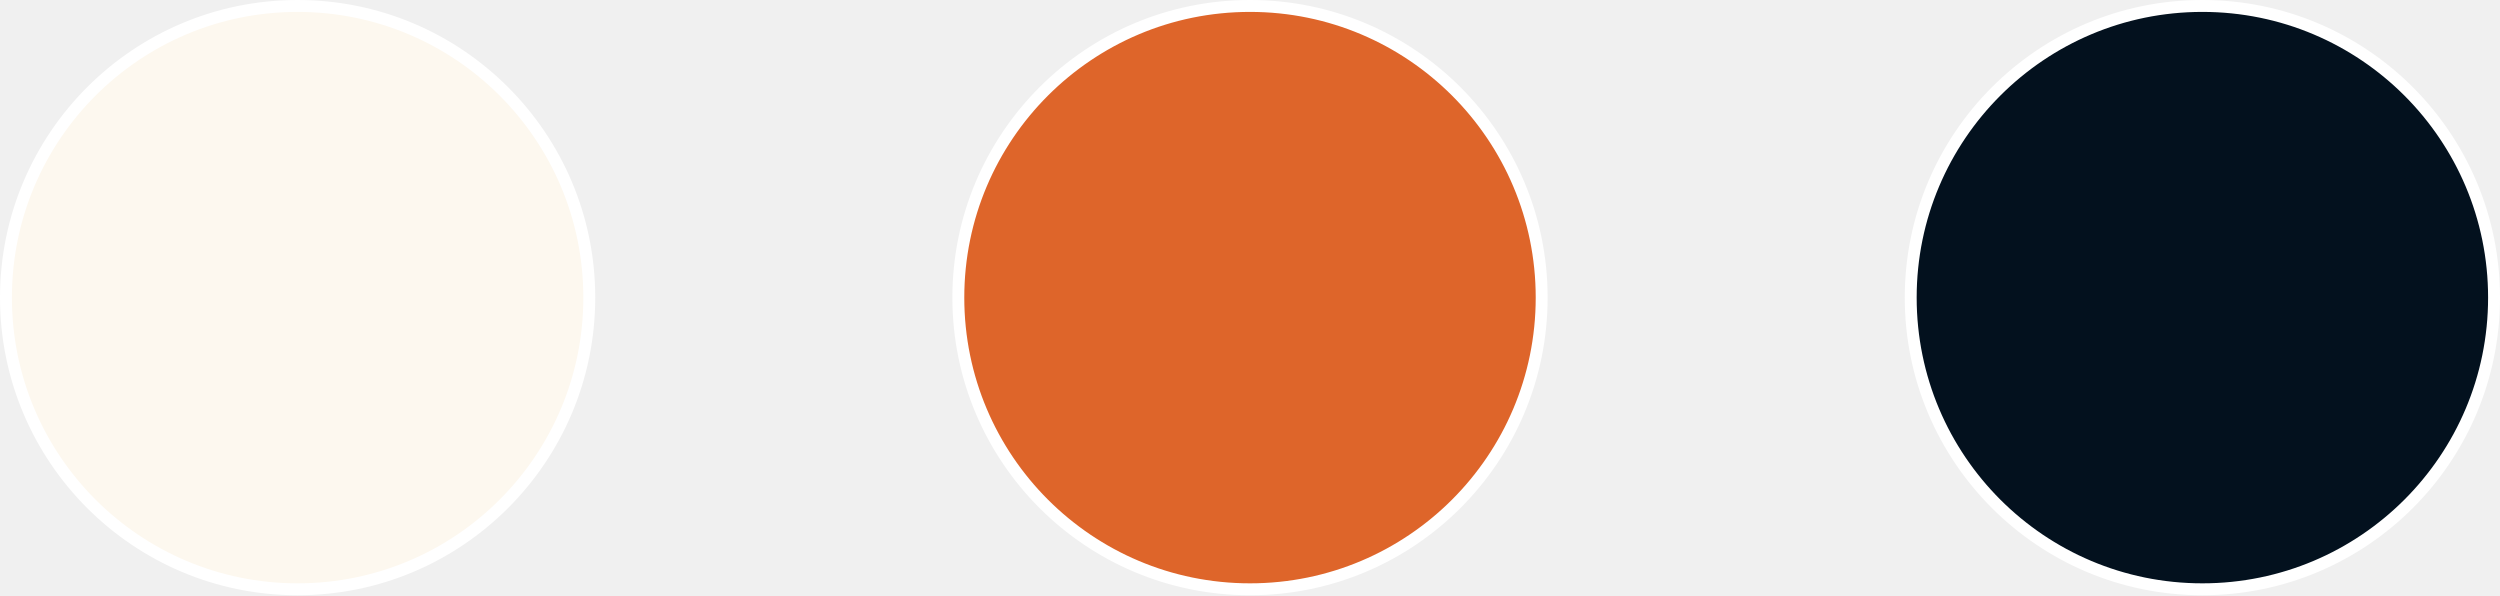
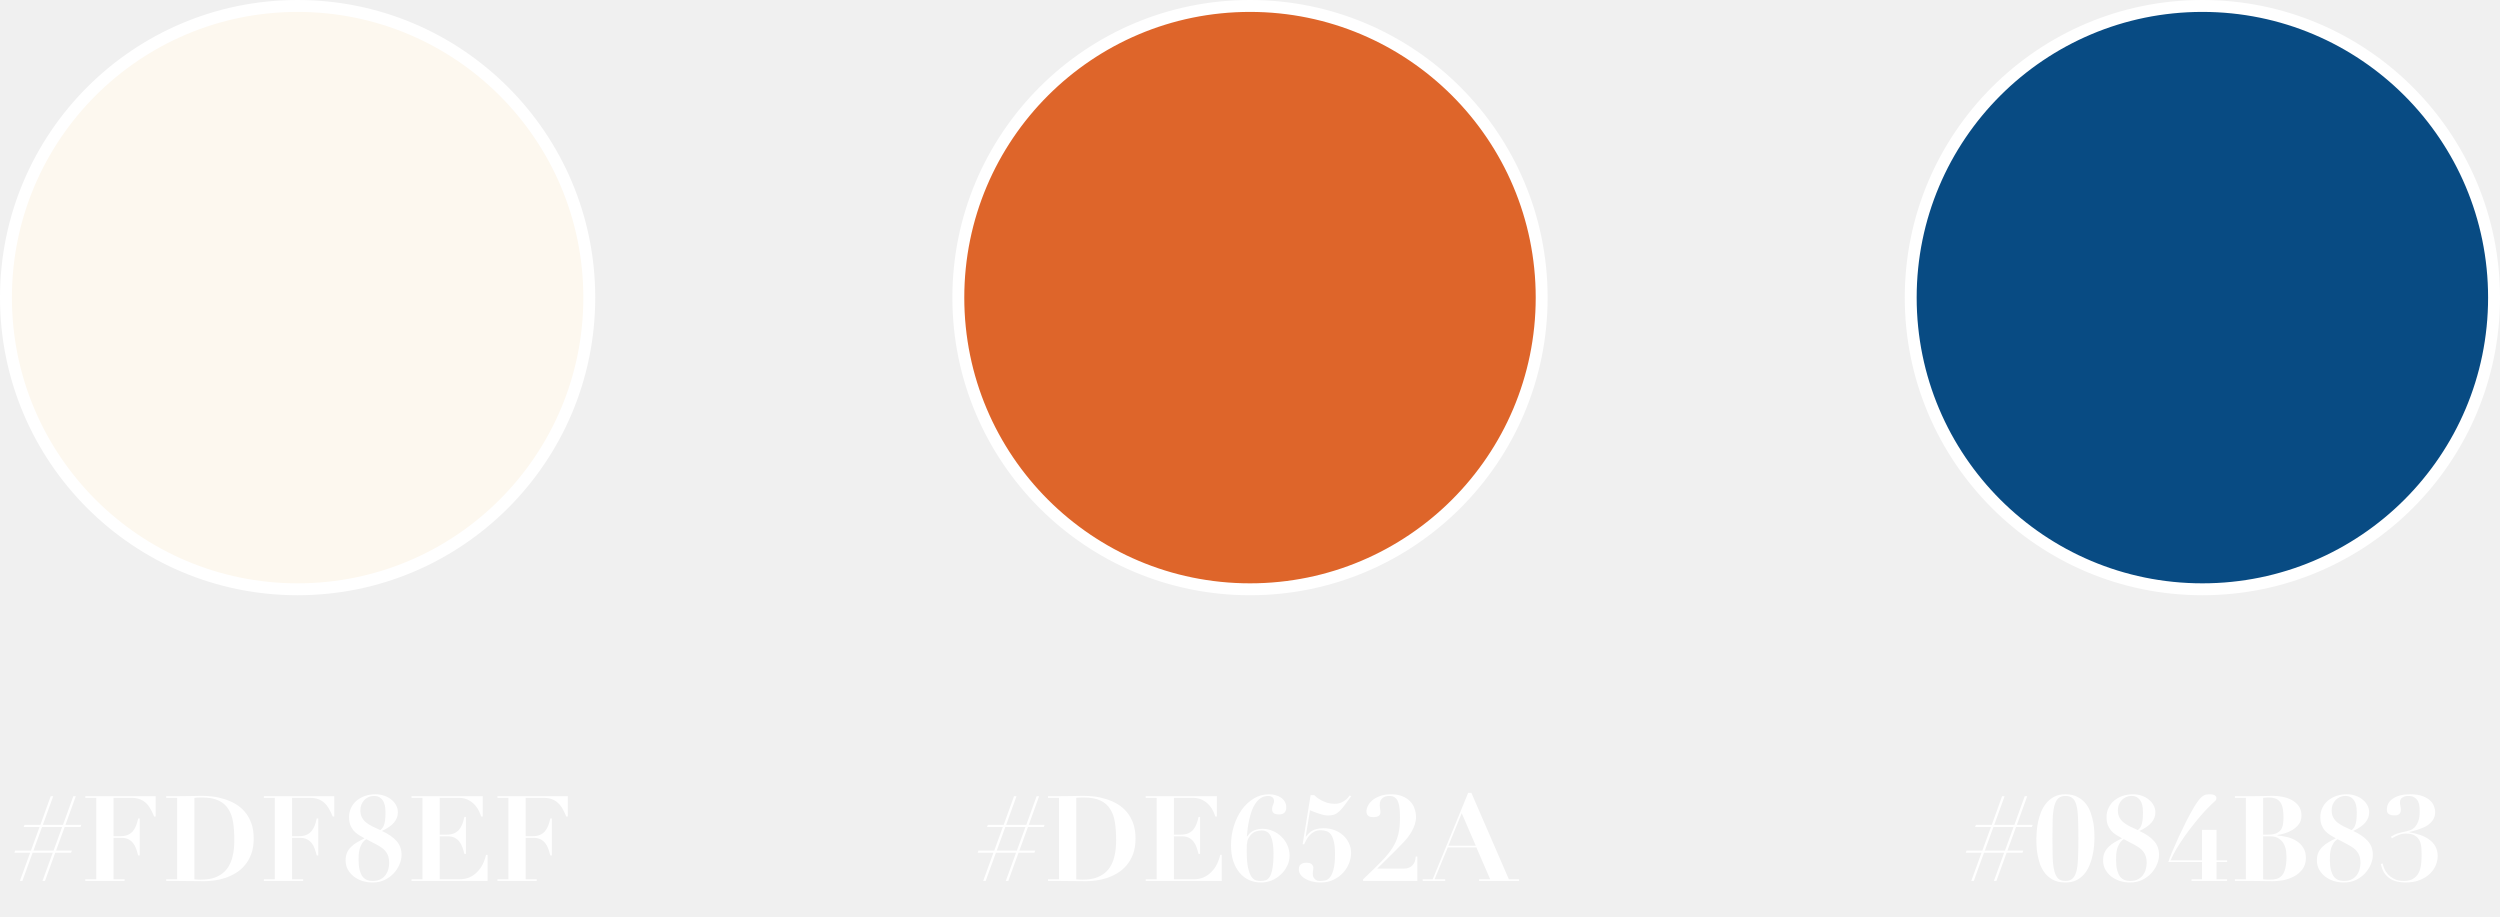
- <svg xmlns="http://www.w3.org/2000/svg" width="420" height="100" viewBox="0 0 420 100" fill="none">
+ <svg xmlns="http://www.w3.org/2000/svg" width="420" height="154" viewBox="0 0 420 154" fill="none">
  <circle cx="50" cy="50" r="49" fill="#FDF8EF" stroke="white" stroke-width="2" />
  <circle cx="210" cy="50" r="49" fill="#DE652A" stroke="white" stroke-width="2" />
-   <circle cx="370" cy="50" r="49" fill="#03111E" stroke="white" stroke-width="2" />
+   <circle cx="370" cy="50" r="49" fill="#084B83" stroke="white" stroke-width="2" />
+   <path d="M5.619 142.9L7.059 138.94H10.438L8.999 142.9H5.619ZM3.759 148L5.479 143.26H8.859L7.139 148H7.559L9.279 143.26H11.938L12.079 142.9H9.419L10.858 138.94H13.518L13.659 138.58H10.998L12.739 133.76H12.319L10.579 138.58H7.199L8.939 133.76H8.519L6.779 138.58H4.119L3.979 138.94H6.639L5.199 142.9H2.539L2.419 143.26H5.059L3.339 148H3.759ZM16.172 134.04V147.72H14.332V148H20.932V147.72H19.072V140.76H20.412C20.878 140.76 21.265 140.84 21.572 141C21.892 141.16 22.159 141.38 22.372 141.66C22.585 141.927 22.752 142.24 22.872 142.6C23.005 142.96 23.119 143.333 23.212 143.72H23.472V137.5H23.212C23.119 137.953 22.998 138.367 22.852 138.74C22.705 139.1 22.518 139.413 22.292 139.68C22.065 139.933 21.779 140.133 21.432 140.28C21.099 140.413 20.685 140.48 20.192 140.48H19.072V134.04H22.092C22.625 134.04 23.085 134.113 23.472 134.26C23.872 134.407 24.218 134.62 24.512 134.9C24.805 135.167 25.058 135.493 25.272 135.88C25.498 136.267 25.705 136.7 25.892 137.18H26.152V133.76H14.332V134.04H16.172ZM32.663 147.72V134.04C32.797 134.013 32.97 134 33.183 134C33.397 133.987 33.636 133.98 33.903 133.98C35.063 133.98 35.996 134.147 36.703 134.48C37.423 134.813 37.977 135.293 38.363 135.92C38.763 136.533 39.03 137.28 39.163 138.16C39.297 139.027 39.363 140 39.363 141.08C39.363 141.52 39.343 141.993 39.303 142.5C39.263 142.993 39.176 143.493 39.043 144C38.923 144.493 38.736 144.967 38.483 145.42C38.243 145.873 37.91 146.28 37.483 146.64C37.07 146.987 36.556 147.267 35.943 147.48C35.33 147.68 34.59 147.78 33.723 147.78C33.403 147.78 33.05 147.76 32.663 147.72ZM29.763 134.04V147.72H27.923V148H29.763C30.523 148 31.276 148.007 32.023 148.02C32.783 148.033 33.543 148.04 34.303 148.04C34.823 148.04 35.383 148 35.983 147.92C36.596 147.84 37.21 147.7 37.823 147.5C38.45 147.287 39.05 147.007 39.623 146.66C40.197 146.313 40.703 145.873 41.143 145.34C41.596 144.807 41.956 144.173 42.223 143.44C42.49 142.707 42.623 141.853 42.623 140.88C42.623 139.893 42.49 139.033 42.223 138.3C41.956 137.567 41.596 136.933 41.143 136.4C40.69 135.867 40.17 135.427 39.583 135.08C38.996 134.733 38.377 134.46 37.723 134.26C37.07 134.047 36.41 133.9 35.743 133.82C35.077 133.74 34.443 133.7 33.843 133.7C33.163 133.7 32.483 133.713 31.803 133.74C31.123 133.753 30.443 133.76 29.763 133.76H27.923V134.04H29.763ZM46.172 134.04V147.72H44.332V148H50.932V147.72H49.072V140.76H50.412C50.879 140.76 51.265 140.84 51.572 141C51.892 141.16 52.158 141.38 52.372 141.66C52.585 141.927 52.752 142.24 52.872 142.6C53.005 142.96 53.118 143.333 53.212 143.72H53.472V137.5H53.212C53.118 137.953 52.998 138.367 52.852 138.74C52.705 139.1 52.519 139.413 52.292 139.68C52.065 139.933 51.779 140.133 51.432 140.28C51.099 140.413 50.685 140.48 50.192 140.48H49.072V134.04H52.092C52.625 134.04 53.085 134.113 53.472 134.26C53.872 134.407 54.218 134.62 54.512 134.9C54.805 135.167 55.059 135.493 55.272 135.88C55.498 136.267 55.705 136.7 55.892 137.18H56.152V133.76H44.332V134.04H46.172ZM60.543 136.14C60.543 135.807 60.596 135.493 60.703 135.2C60.823 134.907 60.983 134.653 61.183 134.44C61.383 134.213 61.623 134.04 61.903 133.92C62.197 133.787 62.51 133.72 62.843 133.72C63.31 133.72 63.67 133.833 63.923 134.06C64.19 134.273 64.383 134.533 64.503 134.84C64.623 135.133 64.697 135.433 64.723 135.74C64.75 136.047 64.763 136.293 64.763 136.48C64.763 137.053 64.737 137.52 64.683 137.88C64.63 138.227 64.556 138.507 64.463 138.72C64.383 138.92 64.29 139.073 64.183 139.18C64.09 139.287 63.996 139.38 63.903 139.46C63.397 139.233 62.937 139.02 62.523 138.82C62.11 138.607 61.757 138.38 61.463 138.14C61.17 137.887 60.943 137.6 60.783 137.28C60.623 136.96 60.543 136.58 60.543 136.14ZM61.543 140.98L63.243 141.88C63.59 142.067 63.897 142.253 64.163 142.44C64.43 142.627 64.65 142.84 64.823 143.08C65.01 143.32 65.15 143.593 65.243 143.9C65.337 144.207 65.383 144.573 65.383 145C65.383 145.293 65.337 145.62 65.243 145.98C65.163 146.327 65.016 146.653 64.803 146.96C64.603 147.253 64.323 147.5 63.963 147.7C63.603 147.9 63.15 148 62.603 148C62.27 148 61.956 147.947 61.663 147.84C61.37 147.72 61.117 147.527 60.903 147.26C60.703 146.98 60.543 146.62 60.423 146.18C60.303 145.727 60.243 145.167 60.243 144.5C60.243 144.22 60.25 143.913 60.263 143.58C60.29 143.247 60.343 142.92 60.423 142.6C60.517 142.28 60.65 141.98 60.823 141.7C60.996 141.407 61.236 141.167 61.543 140.98ZM58.063 144.58C58.063 145.113 58.183 145.607 58.423 146.06C58.676 146.513 59.01 146.907 59.423 147.24C59.837 147.56 60.316 147.813 60.863 148C61.41 148.173 61.99 148.26 62.603 148.26C63.337 148.26 64.003 148.12 64.603 147.84C65.203 147.547 65.71 147.18 66.123 146.74C66.55 146.287 66.876 145.787 67.103 145.24C67.343 144.693 67.463 144.16 67.463 143.64C67.463 142.707 67.183 141.927 66.623 141.3C66.063 140.66 65.243 140.093 64.163 139.6C65.083 139.173 65.757 138.707 66.183 138.2C66.623 137.693 66.843 137.113 66.843 136.46C66.843 136.033 66.743 135.64 66.543 135.28C66.343 134.907 66.07 134.587 65.723 134.32C65.39 134.04 64.996 133.827 64.543 133.68C64.09 133.52 63.603 133.44 63.083 133.44C62.456 133.44 61.87 133.533 61.323 133.72C60.79 133.907 60.323 134.167 59.923 134.5C59.523 134.833 59.21 135.24 58.983 135.72C58.757 136.187 58.643 136.7 58.643 137.26C58.643 137.78 58.71 138.22 58.843 138.58C58.99 138.94 59.176 139.26 59.403 139.54C59.643 139.807 59.916 140.04 60.223 140.24C60.543 140.44 60.883 140.64 61.243 140.84C60.803 141.053 60.39 141.273 60.003 141.5C59.63 141.713 59.297 141.967 59.003 142.26C58.71 142.54 58.477 142.867 58.303 143.24C58.143 143.613 58.063 144.06 58.063 144.58ZM69.136 133.76V134.04H70.977V147.72H69.136V148H81.916V143.62H81.656C81.523 144.193 81.33 144.733 81.076 145.24C80.823 145.733 80.503 146.167 80.117 146.54C79.743 146.913 79.31 147.207 78.817 147.42C78.323 147.62 77.77 147.72 77.156 147.72H73.876V140.5H75.216C75.683 140.5 76.07 140.58 76.376 140.74C76.697 140.9 76.963 141.12 77.177 141.4C77.39 141.667 77.556 141.98 77.677 142.34C77.81 142.7 77.923 143.073 78.016 143.46H78.276V137.24H78.016C77.923 137.693 77.803 138.107 77.656 138.48C77.51 138.84 77.323 139.153 77.097 139.42C76.87 139.673 76.583 139.873 76.237 140.02C75.903 140.153 75.49 140.22 74.996 140.22H73.876V134.04H77.056C77.71 134.04 78.263 134.167 78.716 134.42C79.17 134.66 79.537 134.947 79.817 135.28C80.11 135.613 80.337 135.96 80.496 136.32C80.656 136.667 80.77 136.953 80.837 137.18H81.097V133.76H69.136ZM85.41 134.04V147.72H83.57V148H90.17V147.72H88.31V140.76H89.65C90.117 140.76 90.503 140.84 90.81 141C91.13 141.16 91.397 141.38 91.61 141.66C91.823 141.927 91.99 142.24 92.11 142.6C92.243 142.96 92.357 143.333 92.45 143.72H92.71V137.5H92.45C92.357 137.953 92.237 138.367 92.09 138.74C91.943 139.1 91.757 139.413 91.53 139.68C91.303 139.933 91.017 140.133 90.67 140.28C90.337 140.413 89.923 140.48 89.43 140.48H88.31V134.04H91.33C91.863 134.04 92.323 134.113 92.71 134.26C93.11 134.407 93.457 134.62 93.75 134.9C94.043 135.167 94.297 135.493 94.51 135.88C94.737 136.267 94.943 136.7 95.13 137.18H95.39V133.76H83.57V134.04H85.41Z" fill="white" />
+   <path d="M167.454 142.9L168.894 138.94H172.274L170.834 142.9H167.454ZM165.594 148L167.314 143.26H170.694L168.974 148H169.394L171.114 143.26H173.774L173.914 142.9H171.254L172.694 138.94H175.354L175.494 138.58H172.834L174.574 133.76H174.154L172.414 138.58H169.034L170.774 133.76H170.354L168.614 138.58H165.954L165.814 138.94H168.474L167.034 142.9H164.374L164.254 143.26H166.894L165.174 148H165.594ZM180.808 147.72V134.04C180.941 134.013 181.114 134 181.328 134C181.541 133.987 181.781 133.98 182.048 133.98C183.208 133.98 184.141 134.147 184.848 134.48C185.568 134.813 186.121 135.293 186.508 135.92C186.908 136.533 187.174 137.28 187.308 138.16C187.441 139.027 187.508 140 187.508 141.08C187.508 141.52 187.488 141.993 187.448 142.5C187.408 142.993 187.321 143.493 187.188 144C187.068 144.493 186.881 144.967 186.628 145.42C186.388 145.873 186.054 146.28 185.628 146.64C185.214 146.987 184.701 147.267 184.088 147.48C183.474 147.68 182.734 147.78 181.868 147.78C181.548 147.78 181.194 147.76 180.808 147.72ZM177.908 134.04V147.72H176.068V148H177.908C178.668 148 179.421 148.007 180.168 148.02C180.928 148.033 181.688 148.04 182.448 148.04C182.968 148.04 183.528 148 184.128 147.92C184.741 147.84 185.354 147.7 185.968 147.5C186.594 147.287 187.194 147.007 187.768 146.66C188.341 146.313 188.848 145.873 189.288 145.34C189.741 144.807 190.101 144.173 190.368 143.44C190.634 142.707 190.768 141.853 190.768 140.88C190.768 139.893 190.634 139.033 190.368 138.3C190.101 137.567 189.741 136.933 189.288 136.4C188.834 135.867 188.314 135.427 187.728 135.08C187.141 134.733 186.521 134.46 185.868 134.26C185.214 134.047 184.554 133.9 183.888 133.82C183.221 133.74 182.588 133.7 181.988 133.7C181.308 133.7 180.628 133.713 179.948 133.74C179.268 133.753 178.588 133.76 177.908 133.76H176.068V134.04H177.908ZM192.476 133.76V134.04H194.316V147.72H192.476V148H205.256V143.62H204.996C204.863 144.193 204.67 144.733 204.416 145.24C204.163 145.733 203.843 146.167 203.456 146.54C203.083 146.913 202.65 147.207 202.156 147.42C201.663 147.62 201.11 147.72 200.496 147.72H197.216V140.5H198.556C199.023 140.5 199.41 140.58 199.716 140.74C200.036 140.9 200.303 141.12 200.516 141.4C200.73 141.667 200.896 141.98 201.016 142.34C201.15 142.7 201.263 143.073 201.356 143.46H201.616V137.24H201.356C201.263 137.693 201.143 138.107 200.996 138.48C200.85 138.84 200.663 139.153 200.436 139.42C200.21 139.673 199.923 139.873 199.576 140.02C199.243 140.153 198.83 140.22 198.336 140.22H197.216V134.04H200.396C201.05 134.04 201.603 134.167 202.056 134.42C202.51 134.66 202.876 134.947 203.156 135.28C203.45 135.613 203.676 135.96 203.836 136.32C203.996 136.667 204.11 136.953 204.176 137.18H204.436V133.76H192.476ZM213.95 143.38C213.95 144.447 213.89 145.287 213.77 145.9C213.663 146.513 213.51 146.98 213.31 147.3C213.123 147.607 212.897 147.8 212.63 147.88C212.377 147.96 212.097 148 211.79 148C211.55 148 211.29 147.967 211.01 147.9C210.743 147.82 210.49 147.62 210.25 147.3C210.023 146.967 209.83 146.46 209.67 145.78C209.523 145.087 209.45 144.133 209.45 142.92C209.45 142.52 209.457 142.187 209.47 141.92C209.497 141.653 209.53 141.433 209.57 141.26C209.623 141.073 209.683 140.92 209.75 140.8C209.817 140.68 209.897 140.56 209.99 140.44C210.297 140.04 210.63 139.787 210.99 139.68C211.363 139.573 211.683 139.52 211.95 139.52C212.683 139.52 213.197 139.847 213.49 140.5C213.797 141.14 213.95 142.1 213.95 143.38ZM206.81 142C206.81 143 206.937 143.893 207.19 144.68C207.457 145.453 207.817 146.107 208.27 146.64C208.723 147.173 209.257 147.58 209.87 147.86C210.497 148.127 211.163 148.26 211.87 148.26C212.47 148.26 213.057 148.147 213.63 147.92C214.203 147.68 214.71 147.353 215.15 146.94C215.603 146.527 215.963 146.047 216.23 145.5C216.51 144.953 216.65 144.367 216.65 143.74C216.65 143.113 216.523 142.527 216.27 141.98C216.03 141.433 215.697 140.96 215.27 140.56C214.857 140.147 214.377 139.827 213.83 139.6C213.283 139.36 212.703 139.24 212.09 139.24C211.69 139.24 211.343 139.287 211.05 139.38C210.77 139.46 210.53 139.567 210.33 139.7C210.13 139.833 209.963 139.98 209.83 140.14C209.71 140.287 209.603 140.42 209.51 140.54L209.47 140.5C209.51 140.1 209.557 139.66 209.61 139.18C209.677 138.687 209.763 138.193 209.87 137.7C209.99 137.193 210.13 136.7 210.29 136.22C210.463 135.74 210.677 135.32 210.93 134.96C211.183 134.587 211.483 134.287 211.83 134.06C212.19 133.833 212.61 133.72 213.09 133.72C213.317 133.72 213.49 133.76 213.61 133.84C213.743 133.907 213.837 133.987 213.89 134.08C213.957 134.173 213.997 134.267 214.01 134.36C214.037 134.453 214.05 134.52 214.05 134.56C214.05 134.747 213.99 134.967 213.87 135.22C213.763 135.46 213.71 135.7 213.71 135.94C213.71 136.207 213.79 136.42 213.95 136.58C214.11 136.74 214.423 136.82 214.89 136.82C215.69 136.82 216.09 136.427 216.09 135.64C216.09 135.253 216.003 134.927 215.83 134.66C215.67 134.38 215.45 134.153 215.17 133.98C214.903 133.793 214.597 133.66 214.25 133.58C213.903 133.487 213.55 133.44 213.19 133.44C212.283 133.44 211.437 133.673 210.65 134.14C209.877 134.607 209.203 135.233 208.63 136.02C208.07 136.807 207.623 137.72 207.29 138.76C206.97 139.787 206.81 140.867 206.81 142ZM220.183 133.58L218.843 141.84H219.103C219.197 141.64 219.31 141.407 219.443 141.14C219.59 140.86 219.77 140.6 219.983 140.36C220.197 140.12 220.457 139.913 220.763 139.74C221.07 139.567 221.443 139.48 221.883 139.48C222.217 139.48 222.523 139.527 222.803 139.62C223.097 139.7 223.35 139.88 223.563 140.16C223.79 140.44 223.963 140.847 224.083 141.38C224.217 141.9 224.283 142.6 224.283 143.48C224.283 144.6 224.197 145.467 224.023 146.08C223.863 146.693 223.657 147.14 223.403 147.42C223.163 147.7 222.89 147.867 222.583 147.92C222.29 147.973 222.01 148 221.743 148C221.637 148 221.51 147.987 221.363 147.96C221.23 147.92 221.103 147.853 220.983 147.76C220.863 147.667 220.757 147.54 220.663 147.38C220.583 147.22 220.543 147.013 220.543 146.76C220.543 146.72 220.55 146.66 220.563 146.58C220.577 146.487 220.583 146.393 220.583 146.3C220.597 146.193 220.61 146.1 220.623 146.02C220.637 145.927 220.643 145.86 220.643 145.82C220.643 145.593 220.563 145.393 220.403 145.22C220.257 145.033 219.93 144.94 219.423 144.94C219.357 144.94 219.257 144.947 219.123 144.96C218.99 144.973 218.85 145.02 218.703 145.1C218.57 145.167 218.45 145.273 218.343 145.42C218.25 145.567 218.203 145.78 218.203 146.06C218.203 146.353 218.29 146.633 218.463 146.9C218.65 147.167 218.903 147.4 219.223 147.6C219.557 147.8 219.943 147.96 220.383 148.08C220.837 148.2 221.323 148.26 221.843 148.26C222.67 148.26 223.397 148.107 224.023 147.8C224.663 147.493 225.203 147.1 225.643 146.62C226.083 146.14 226.417 145.607 226.643 145.02C226.87 144.433 226.983 143.867 226.983 143.32C226.983 142.693 226.857 142.127 226.603 141.62C226.363 141.1 226.03 140.66 225.603 140.3C225.19 139.927 224.703 139.64 224.143 139.44C223.597 139.24 223.01 139.14 222.383 139.14C221.943 139.14 221.57 139.18 221.263 139.26C220.957 139.327 220.69 139.427 220.463 139.56C220.237 139.68 220.043 139.827 219.883 140C219.723 140.16 219.563 140.34 219.403 140.54L219.363 140.5L220.083 136.12C220.283 136.2 220.51 136.293 220.763 136.4C221.017 136.493 221.277 136.587 221.543 136.68C221.823 136.773 222.097 136.853 222.363 136.92C222.643 136.973 222.897 137 223.123 137C223.51 137 223.843 136.953 224.123 136.86C224.417 136.753 224.703 136.573 224.983 136.32C225.263 136.067 225.557 135.733 225.863 135.32C226.183 134.907 226.563 134.387 227.003 133.76L226.743 133.64C226.503 133.987 226.25 134.253 225.983 134.44C225.73 134.627 225.483 134.767 225.243 134.86C225.017 134.953 224.803 135.007 224.603 135.02C224.417 135.033 224.277 135.04 224.183 135.04C223.77 135.04 223.377 134.987 223.003 134.88C222.643 134.76 222.31 134.62 222.003 134.46C221.71 134.3 221.457 134.14 221.243 133.98C221.03 133.807 220.877 133.673 220.783 133.58H220.183ZM235.776 145.92H231.376L234.336 143L235.776 141.52C236.216 141.067 236.57 140.633 236.836 140.22C237.116 139.807 237.33 139.42 237.476 139.06C237.636 138.7 237.743 138.373 237.796 138.08C237.863 137.787 237.896 137.533 237.896 137.32C237.896 136.827 237.816 136.347 237.656 135.88C237.51 135.413 237.263 135 236.916 134.64C236.583 134.28 236.15 133.993 235.616 133.78C235.083 133.553 234.443 133.44 233.696 133.44C232.95 133.44 232.31 133.547 231.776 133.76C231.256 133.96 230.83 134.207 230.496 134.5C230.176 134.793 229.936 135.107 229.776 135.44C229.63 135.76 229.556 136.033 229.556 136.26C229.556 136.513 229.603 136.713 229.696 136.86C229.79 136.993 229.896 137.093 230.016 137.16C230.15 137.213 230.283 137.247 230.416 137.26C230.563 137.273 230.683 137.28 230.776 137.28C231.083 137.28 231.35 137.22 231.576 137.1C231.803 136.967 231.916 136.733 231.916 136.4C231.916 136.36 231.91 136.287 231.896 136.18C231.883 136.073 231.87 135.96 231.856 135.84C231.843 135.72 231.83 135.607 231.816 135.5C231.803 135.393 231.796 135.32 231.796 135.28C231.796 134.947 231.843 134.68 231.936 134.48C232.043 134.28 232.176 134.127 232.336 134.02C232.496 133.9 232.67 133.82 232.856 133.78C233.056 133.74 233.25 133.72 233.436 133.72C233.823 133.72 234.13 133.813 234.356 134C234.596 134.173 234.776 134.427 234.896 134.76C235.016 135.08 235.096 135.467 235.136 135.92C235.176 136.36 235.196 136.853 235.196 137.4C235.196 138.507 235.096 139.453 234.896 140.24C234.696 141.027 234.363 141.78 233.896 142.5C233.43 143.22 232.803 143.98 232.016 144.78C231.243 145.567 230.276 146.513 229.116 147.62L228.996 147.72V148H238.116V143.9H237.836C237.81 144.407 237.703 144.8 237.516 145.08C237.343 145.347 237.136 145.547 236.896 145.68C236.67 145.8 236.45 145.873 236.236 145.9C236.023 145.913 235.87 145.92 235.776 145.92ZM245.57 136.62L247.93 142.08H243.33L245.57 136.62ZM239.01 147.72V148H242.79V147.72H241.01L243.23 142.36H248.03L250.35 147.72H248.49V148H255.21V147.72H253.49L247.19 133.2H246.65L240.69 147.72H239.01Z" fill="white" />
+   <path d="M333.454 142.9L334.894 138.94H338.274L336.834 142.9H333.454ZM331.594 148L333.314 143.26H336.694L334.974 148H335.394L337.114 143.26H339.774L339.914 142.9H337.254L338.694 138.94H341.354L341.494 138.58H338.834L340.574 133.76H340.154L338.414 138.58H335.034L336.774 133.76H336.354L334.614 138.58H331.954L331.814 138.94H334.474L333.034 142.9H330.374L330.254 143.26H332.894L331.174 148H331.594ZM344.808 140.86C344.808 139.593 344.821 138.513 344.848 137.62C344.888 136.713 344.981 135.973 345.128 135.4C345.274 134.827 345.488 134.407 345.768 134.14C346.061 133.86 346.468 133.72 346.988 133.72C347.508 133.72 347.908 133.847 348.188 134.1C348.481 134.34 348.701 134.747 348.848 135.32C348.994 135.88 349.081 136.613 349.108 137.52C349.148 138.427 349.168 139.54 349.168 140.86C349.168 142.113 349.148 143.193 349.108 144.1C349.081 145.007 348.994 145.747 348.848 146.32C348.701 146.893 348.481 147.32 348.188 147.6C347.908 147.867 347.508 148 346.988 148C346.468 148 346.061 147.867 345.768 147.6C345.488 147.32 345.274 146.893 345.128 146.32C344.981 145.747 344.888 145.007 344.848 144.1C344.821 143.193 344.808 142.113 344.808 140.86ZM342.108 140.86C342.108 141.113 342.114 141.473 342.128 141.94C342.141 142.407 342.194 142.913 342.288 143.46C342.381 144.007 342.521 144.567 342.708 145.14C342.908 145.7 343.188 146.213 343.548 146.68C343.908 147.147 344.368 147.527 344.928 147.82C345.488 148.113 346.174 148.26 346.988 148.26C347.721 148.26 348.348 148.127 348.868 147.86C349.401 147.58 349.848 147.22 350.208 146.78C350.568 146.327 350.854 145.827 351.068 145.28C351.294 144.733 351.461 144.187 351.568 143.64C351.688 143.08 351.768 142.56 351.808 142.08C351.848 141.587 351.868 141.18 351.868 140.86C351.868 140.607 351.861 140.253 351.848 139.8C351.834 139.333 351.781 138.827 351.688 138.28C351.594 137.72 351.448 137.153 351.248 136.58C351.061 136.007 350.788 135.493 350.428 135.04C350.068 134.573 349.608 134.193 349.048 133.9C348.488 133.593 347.801 133.44 346.988 133.44C346.254 133.44 345.621 133.58 345.088 133.86C344.568 134.14 344.128 134.5 343.768 134.94C343.408 135.38 343.114 135.88 342.888 136.44C342.674 136.987 342.508 137.54 342.388 138.1C342.281 138.647 342.208 139.167 342.168 139.66C342.128 140.14 342.108 140.54 342.108 140.86ZM355.801 136.14C355.801 135.807 355.854 135.493 355.961 135.2C356.081 134.907 356.241 134.653 356.441 134.44C356.641 134.213 356.881 134.04 357.161 133.92C357.454 133.787 357.768 133.72 358.101 133.72C358.568 133.72 358.928 133.833 359.181 134.06C359.448 134.273 359.641 134.533 359.761 134.84C359.881 135.133 359.954 135.433 359.981 135.74C360.008 136.047 360.021 136.293 360.021 136.48C360.021 137.053 359.994 137.52 359.941 137.88C359.888 138.227 359.814 138.507 359.721 138.72C359.641 138.92 359.548 139.073 359.441 139.18C359.348 139.287 359.254 139.38 359.161 139.46C358.654 139.233 358.194 139.02 357.781 138.82C357.368 138.607 357.014 138.38 356.721 138.14C356.428 137.887 356.201 137.6 356.041 137.28C355.881 136.96 355.801 136.58 355.801 136.14ZM356.801 140.98L358.501 141.88C358.848 142.067 359.154 142.253 359.421 142.44C359.688 142.627 359.908 142.84 360.081 143.08C360.268 143.32 360.408 143.593 360.501 143.9C360.594 144.207 360.641 144.573 360.641 145C360.641 145.293 360.594 145.62 360.501 145.98C360.421 146.327 360.274 146.653 360.061 146.96C359.861 147.253 359.581 147.5 359.221 147.7C358.861 147.9 358.408 148 357.861 148C357.528 148 357.214 147.947 356.921 147.84C356.628 147.72 356.374 147.527 356.161 147.26C355.961 146.98 355.801 146.62 355.681 146.18C355.561 145.727 355.501 145.167 355.501 144.5C355.501 144.22 355.508 143.913 355.521 143.58C355.548 143.247 355.601 142.92 355.681 142.6C355.774 142.28 355.908 141.98 356.081 141.7C356.254 141.407 356.494 141.167 356.801 140.98ZM353.321 144.58C353.321 145.113 353.441 145.607 353.681 146.06C353.934 146.513 354.268 146.907 354.681 147.24C355.094 147.56 355.574 147.813 356.121 148C356.668 148.173 357.248 148.26 357.861 148.26C358.594 148.26 359.261 148.12 359.861 147.84C360.461 147.547 360.968 147.18 361.381 146.74C361.808 146.287 362.134 145.787 362.361 145.24C362.601 144.693 362.721 144.16 362.721 143.64C362.721 142.707 362.441 141.927 361.881 141.3C361.321 140.66 360.501 140.093 359.421 139.6C360.341 139.173 361.014 138.707 361.441 138.2C361.881 137.693 362.101 137.113 362.101 136.46C362.101 136.033 362.001 135.64 361.801 135.28C361.601 134.907 361.328 134.587 360.981 134.32C360.648 134.04 360.254 133.827 359.801 133.68C359.348 133.52 358.861 133.44 358.341 133.44C357.714 133.44 357.128 133.533 356.581 133.72C356.048 133.907 355.581 134.167 355.181 134.5C354.781 134.833 354.468 135.24 354.241 135.72C354.014 136.187 353.901 136.7 353.901 137.26C353.901 137.78 353.968 138.22 354.101 138.58C354.248 138.94 354.434 139.26 354.661 139.54C354.901 139.807 355.174 140.04 355.481 140.24C355.801 140.44 356.141 140.64 356.501 140.84C356.061 141.053 355.648 141.273 355.261 141.5C354.888 141.713 354.554 141.967 354.261 142.26C353.968 142.54 353.734 142.867 353.561 143.24C353.401 143.613 353.321 144.06 353.321 144.58ZM369.934 139.42V144.54H364.654C364.934 143.9 365.274 143.24 365.674 142.56C366.088 141.88 366.521 141.213 366.974 140.56C367.441 139.893 367.914 139.26 368.394 138.66C368.874 138.047 369.334 137.487 369.774 136.98C370.228 136.46 370.641 136.013 371.014 135.64C371.388 135.253 371.694 134.96 371.934 134.76C372.054 134.653 372.154 134.553 372.234 134.46C372.314 134.353 372.354 134.227 372.354 134.08C372.354 133.933 372.314 133.82 372.234 133.74C372.168 133.66 372.074 133.6 371.954 133.56C371.848 133.507 371.728 133.473 371.594 133.46C371.461 133.447 371.334 133.44 371.214 133.44C371.014 133.44 370.828 133.453 370.654 133.48C370.481 133.507 370.294 133.587 370.094 133.72C369.894 133.853 369.674 134.067 369.434 134.36C369.194 134.653 368.914 135.067 368.594 135.6C368.181 136.293 367.748 137.087 367.294 137.98C366.854 138.86 366.428 139.74 366.014 140.62C365.614 141.5 365.254 142.32 364.934 143.08C364.628 143.827 364.408 144.407 364.274 144.82H369.934V147.72H368.174V148H374.154V147.72H372.374V144.82H374.154V144.54H372.374V139.42H369.934ZM380.208 140.22V134.04C380.354 134.027 380.501 134.013 380.648 134C380.794 133.987 380.941 133.98 381.088 133.98C381.594 133.98 382.008 134.047 382.328 134.18C382.661 134.313 382.921 134.52 383.108 134.8C383.294 135.067 383.428 135.413 383.508 135.84C383.588 136.253 383.628 136.753 383.628 137.34C383.628 137.7 383.601 138.053 383.548 138.4C383.508 138.747 383.401 139.06 383.228 139.34C383.054 139.607 382.794 139.82 382.448 139.98C382.101 140.14 381.628 140.22 381.028 140.22H380.208ZM380.208 147.72V140.5H381.368C382.034 140.5 382.548 140.64 382.908 140.92C383.281 141.187 383.554 141.507 383.728 141.88C383.914 142.253 384.028 142.633 384.068 143.02C384.108 143.393 384.128 143.693 384.128 143.92C384.128 144.733 384.061 145.393 383.928 145.9C383.808 146.393 383.628 146.78 383.388 147.06C383.148 147.34 382.854 147.533 382.508 147.64C382.174 147.733 381.794 147.78 381.368 147.78C380.954 147.78 380.568 147.76 380.208 147.72ZM377.308 134.04V147.72H375.468V148H378.488C379.048 148 379.601 148.007 380.148 148.02C380.708 148.033 381.268 148.04 381.828 148.04C382.334 148.04 382.908 147.987 383.548 147.88C384.188 147.76 384.788 147.553 385.348 147.26C385.921 146.967 386.401 146.567 386.788 146.06C387.188 145.553 387.388 144.913 387.388 144.14C387.388 143.433 387.234 142.847 386.928 142.38C386.621 141.913 386.234 141.54 385.768 141.26C385.301 140.967 384.788 140.753 384.228 140.62C383.668 140.487 383.128 140.4 382.608 140.36V140.28C382.928 140.24 383.314 140.153 383.768 140.02C384.234 139.887 384.681 139.693 385.108 139.44C385.534 139.187 385.894 138.867 386.188 138.48C386.494 138.08 386.648 137.593 386.648 137.02C386.648 136.38 386.494 135.847 386.188 135.42C385.881 134.993 385.488 134.653 385.008 134.4C384.541 134.147 384.021 133.967 383.448 133.86C382.874 133.753 382.328 133.7 381.808 133.7C381.248 133.7 380.694 133.713 380.148 133.74C379.601 133.753 379.048 133.76 378.488 133.76H375.468V134.04H377.308ZM391.719 136.14C391.719 135.807 391.772 135.493 391.879 135.2C391.999 134.907 392.159 134.653 392.359 134.44C392.559 134.213 392.799 134.04 393.079 133.92C393.372 133.787 393.686 133.72 394.019 133.72C394.486 133.72 394.846 133.833 395.099 134.06C395.366 134.273 395.559 134.533 395.679 134.84C395.799 135.133 395.872 135.433 395.899 135.74C395.926 136.047 395.939 136.293 395.939 136.48C395.939 137.053 395.912 137.52 395.859 137.88C395.806 138.227 395.732 138.507 395.639 138.72C395.559 138.92 395.466 139.073 395.359 139.18C395.266 139.287 395.172 139.38 395.079 139.46C394.572 139.233 394.112 139.02 393.699 138.82C393.286 138.607 392.932 138.38 392.639 138.14C392.346 137.887 392.119 137.6 391.959 137.28C391.799 136.96 391.719 136.58 391.719 136.14ZM392.719 140.98L394.419 141.88C394.766 142.067 395.072 142.253 395.339 142.44C395.606 142.627 395.826 142.84 395.999 143.08C396.186 143.32 396.326 143.593 396.419 143.9C396.512 144.207 396.559 144.573 396.559 145C396.559 145.293 396.512 145.62 396.419 145.98C396.339 146.327 396.192 146.653 395.979 146.96C395.779 147.253 395.499 147.5 395.139 147.7C394.779 147.9 394.326 148 393.779 148C393.446 148 393.132 147.947 392.839 147.84C392.546 147.72 392.292 147.527 392.079 147.26C391.879 146.98 391.719 146.62 391.599 146.18C391.479 145.727 391.419 145.167 391.419 144.5C391.419 144.22 391.426 143.913 391.439 143.58C391.466 143.247 391.519 142.92 391.599 142.6C391.692 142.28 391.826 141.98 391.999 141.7C392.172 141.407 392.412 141.167 392.719 140.98ZM389.239 144.58C389.239 145.113 389.359 145.607 389.599 146.06C389.852 146.513 390.186 146.907 390.599 147.24C391.012 147.56 391.492 147.813 392.039 148C392.586 148.173 393.166 148.26 393.779 148.26C394.512 148.26 395.179 148.12 395.779 147.84C396.379 147.547 396.886 147.18 397.299 146.74C397.726 146.287 398.052 145.787 398.279 145.24C398.519 144.693 398.639 144.16 398.639 143.64C398.639 142.707 398.359 141.927 397.799 141.3C397.239 140.66 396.419 140.093 395.339 139.6C396.259 139.173 396.932 138.707 397.359 138.2C397.799 137.693 398.019 137.113 398.019 136.46C398.019 136.033 397.919 135.64 397.719 135.28C397.519 134.907 397.246 134.587 396.899 134.32C396.566 134.04 396.172 133.827 395.719 133.68C395.266 133.52 394.779 133.44 394.259 133.44C393.632 133.44 393.046 133.533 392.499 133.72C391.966 133.907 391.499 134.167 391.099 134.5C390.699 134.833 390.386 135.24 390.159 135.72C389.932 136.187 389.819 136.7 389.819 137.26C389.819 137.78 389.886 138.22 390.019 138.58C390.166 138.94 390.352 139.26 390.579 139.54C390.819 139.807 391.092 140.04 391.399 140.24C391.719 140.44 392.059 140.64 392.419 140.84C391.979 141.053 391.566 141.273 391.179 141.5C390.806 141.713 390.472 141.967 390.179 142.26C389.886 142.54 389.652 142.867 389.479 143.24C389.319 143.613 389.239 144.06 389.239 144.58ZM400.292 145.06L399.972 145.16C400.106 145.747 400.299 146.24 400.552 146.64C400.819 147.027 401.132 147.34 401.492 147.58C401.852 147.82 402.252 147.993 402.692 148.1C403.146 148.207 403.619 148.26 404.112 148.26C405.059 148.26 405.872 148.12 406.552 147.84C407.232 147.56 407.792 147.207 408.232 146.78C408.672 146.353 408.999 145.88 409.212 145.36C409.426 144.827 409.532 144.32 409.532 143.84C409.532 143.187 409.399 142.633 409.132 142.18C408.866 141.713 408.512 141.327 408.072 141.02C407.632 140.7 407.126 140.447 406.552 140.26C405.979 140.073 405.386 139.927 404.772 139.82V139.78C405.359 139.633 405.912 139.473 406.432 139.3C406.966 139.127 407.426 138.913 407.812 138.66C408.212 138.393 408.526 138.08 408.752 137.72C408.992 137.347 409.112 136.9 409.112 136.38C409.112 136.127 409.052 135.833 408.932 135.5C408.826 135.167 408.619 134.847 408.312 134.54C408.006 134.233 407.579 133.973 407.032 133.76C406.486 133.547 405.779 133.44 404.912 133.44C403.712 133.44 402.759 133.673 402.052 134.14C401.346 134.593 400.992 135.22 400.992 136.02C400.992 136.393 401.112 136.647 401.352 136.78C401.592 136.913 401.839 136.98 402.092 136.98C402.212 136.98 402.346 136.98 402.492 136.98C402.639 136.967 402.772 136.933 402.892 136.88C403.026 136.813 403.132 136.72 403.212 136.6C403.306 136.467 403.352 136.28 403.352 136.04C403.352 136 403.346 135.927 403.332 135.82C403.319 135.7 403.299 135.573 403.272 135.44C403.259 135.307 403.239 135.187 403.212 135.08C403.199 134.96 403.192 134.873 403.192 134.82C403.192 134.42 403.332 134.14 403.612 133.98C403.892 133.807 404.219 133.72 404.592 133.72C405.072 133.72 405.439 133.82 405.692 134.02C405.959 134.207 406.152 134.44 406.272 134.72C406.392 134.987 406.459 135.26 406.472 135.54C406.499 135.82 406.512 136.053 406.512 136.24C406.512 136.987 406.426 137.58 406.252 138.02C406.079 138.447 405.872 138.78 405.632 139.02C405.392 139.247 405.146 139.4 404.892 139.48C404.639 139.56 404.432 139.62 404.272 139.66C403.792 139.753 403.346 139.86 402.932 139.98C402.532 140.087 402.112 140.28 401.672 140.56L401.832 140.84C402.219 140.6 402.606 140.407 402.992 140.26C403.379 140.113 403.792 140.04 404.232 140.04C404.886 140.04 405.386 140.16 405.732 140.4C406.092 140.627 406.352 140.92 406.512 141.28C406.672 141.64 406.766 142.033 406.792 142.46C406.819 142.873 406.832 143.267 406.832 143.64C406.832 144.213 406.799 144.767 406.732 145.3C406.666 145.82 406.526 146.28 406.312 146.68C406.099 147.08 405.792 147.4 405.392 147.64C405.006 147.88 404.486 148 403.832 148C403.219 148 402.699 147.893 402.272 147.68C401.846 147.467 401.492 147.213 401.212 146.92C400.932 146.613 400.719 146.293 400.572 145.96C400.426 145.613 400.332 145.313 400.292 145.06Z" fill="white" />
</svg>
